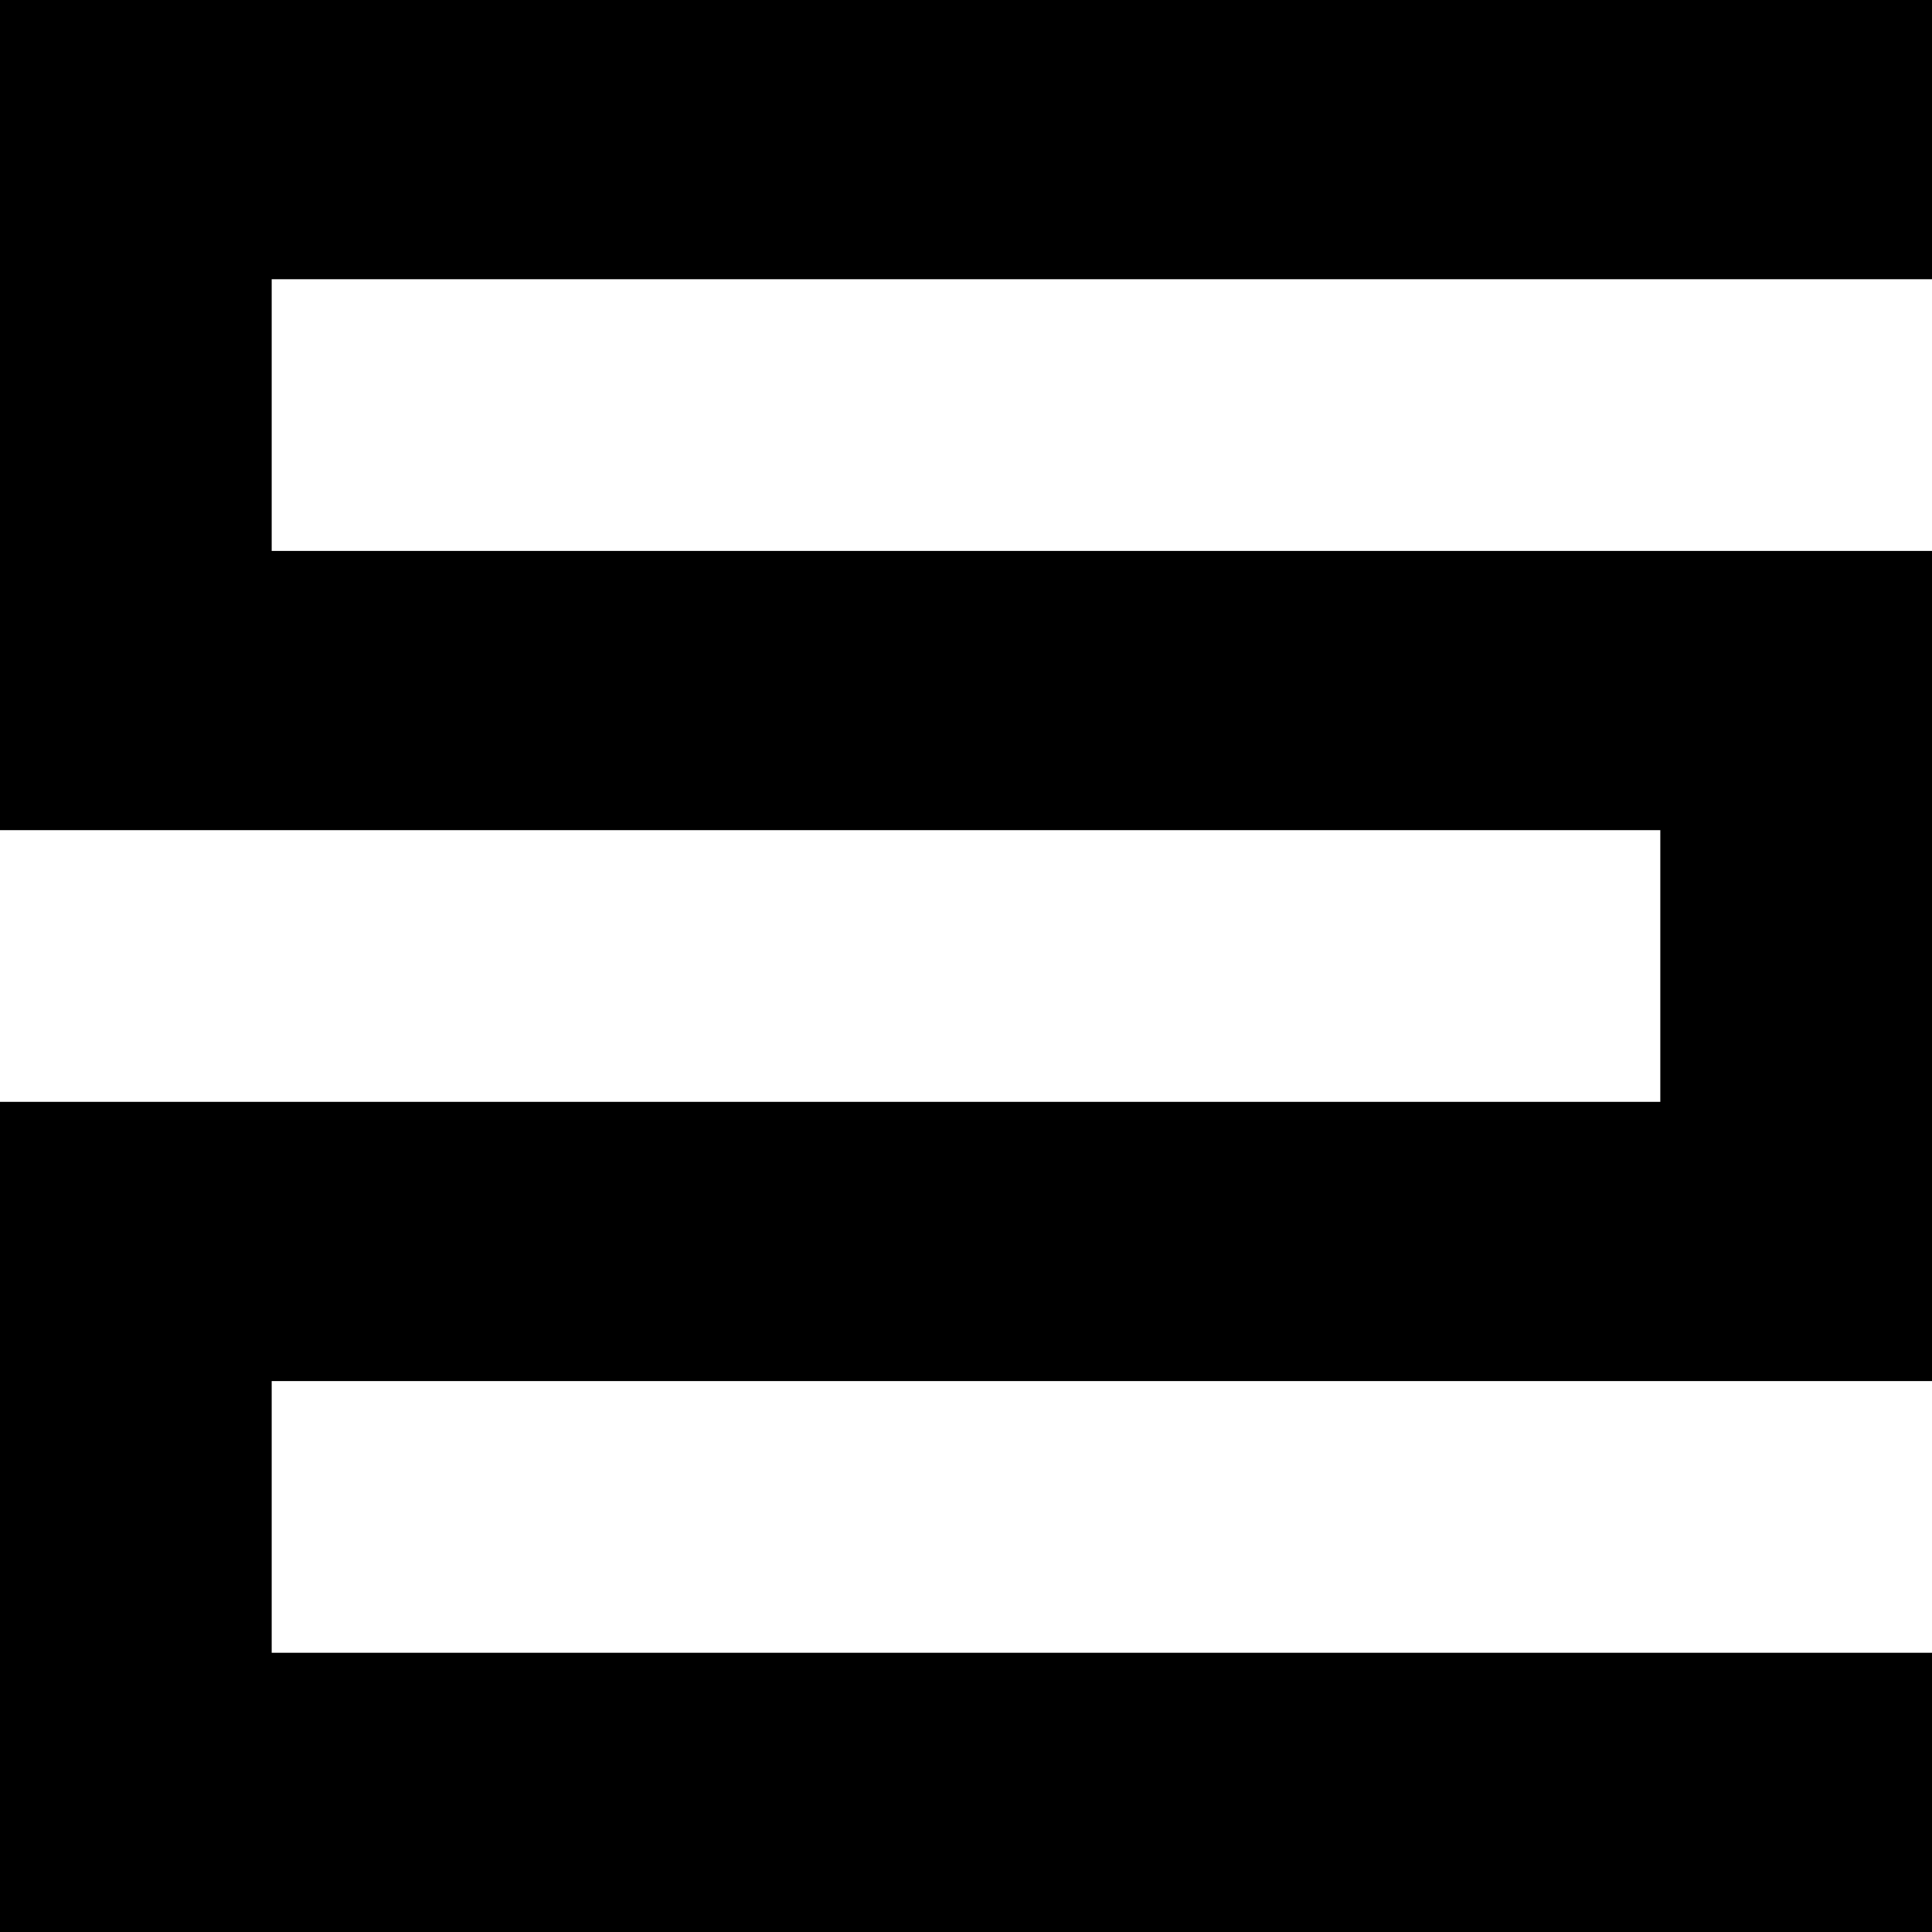
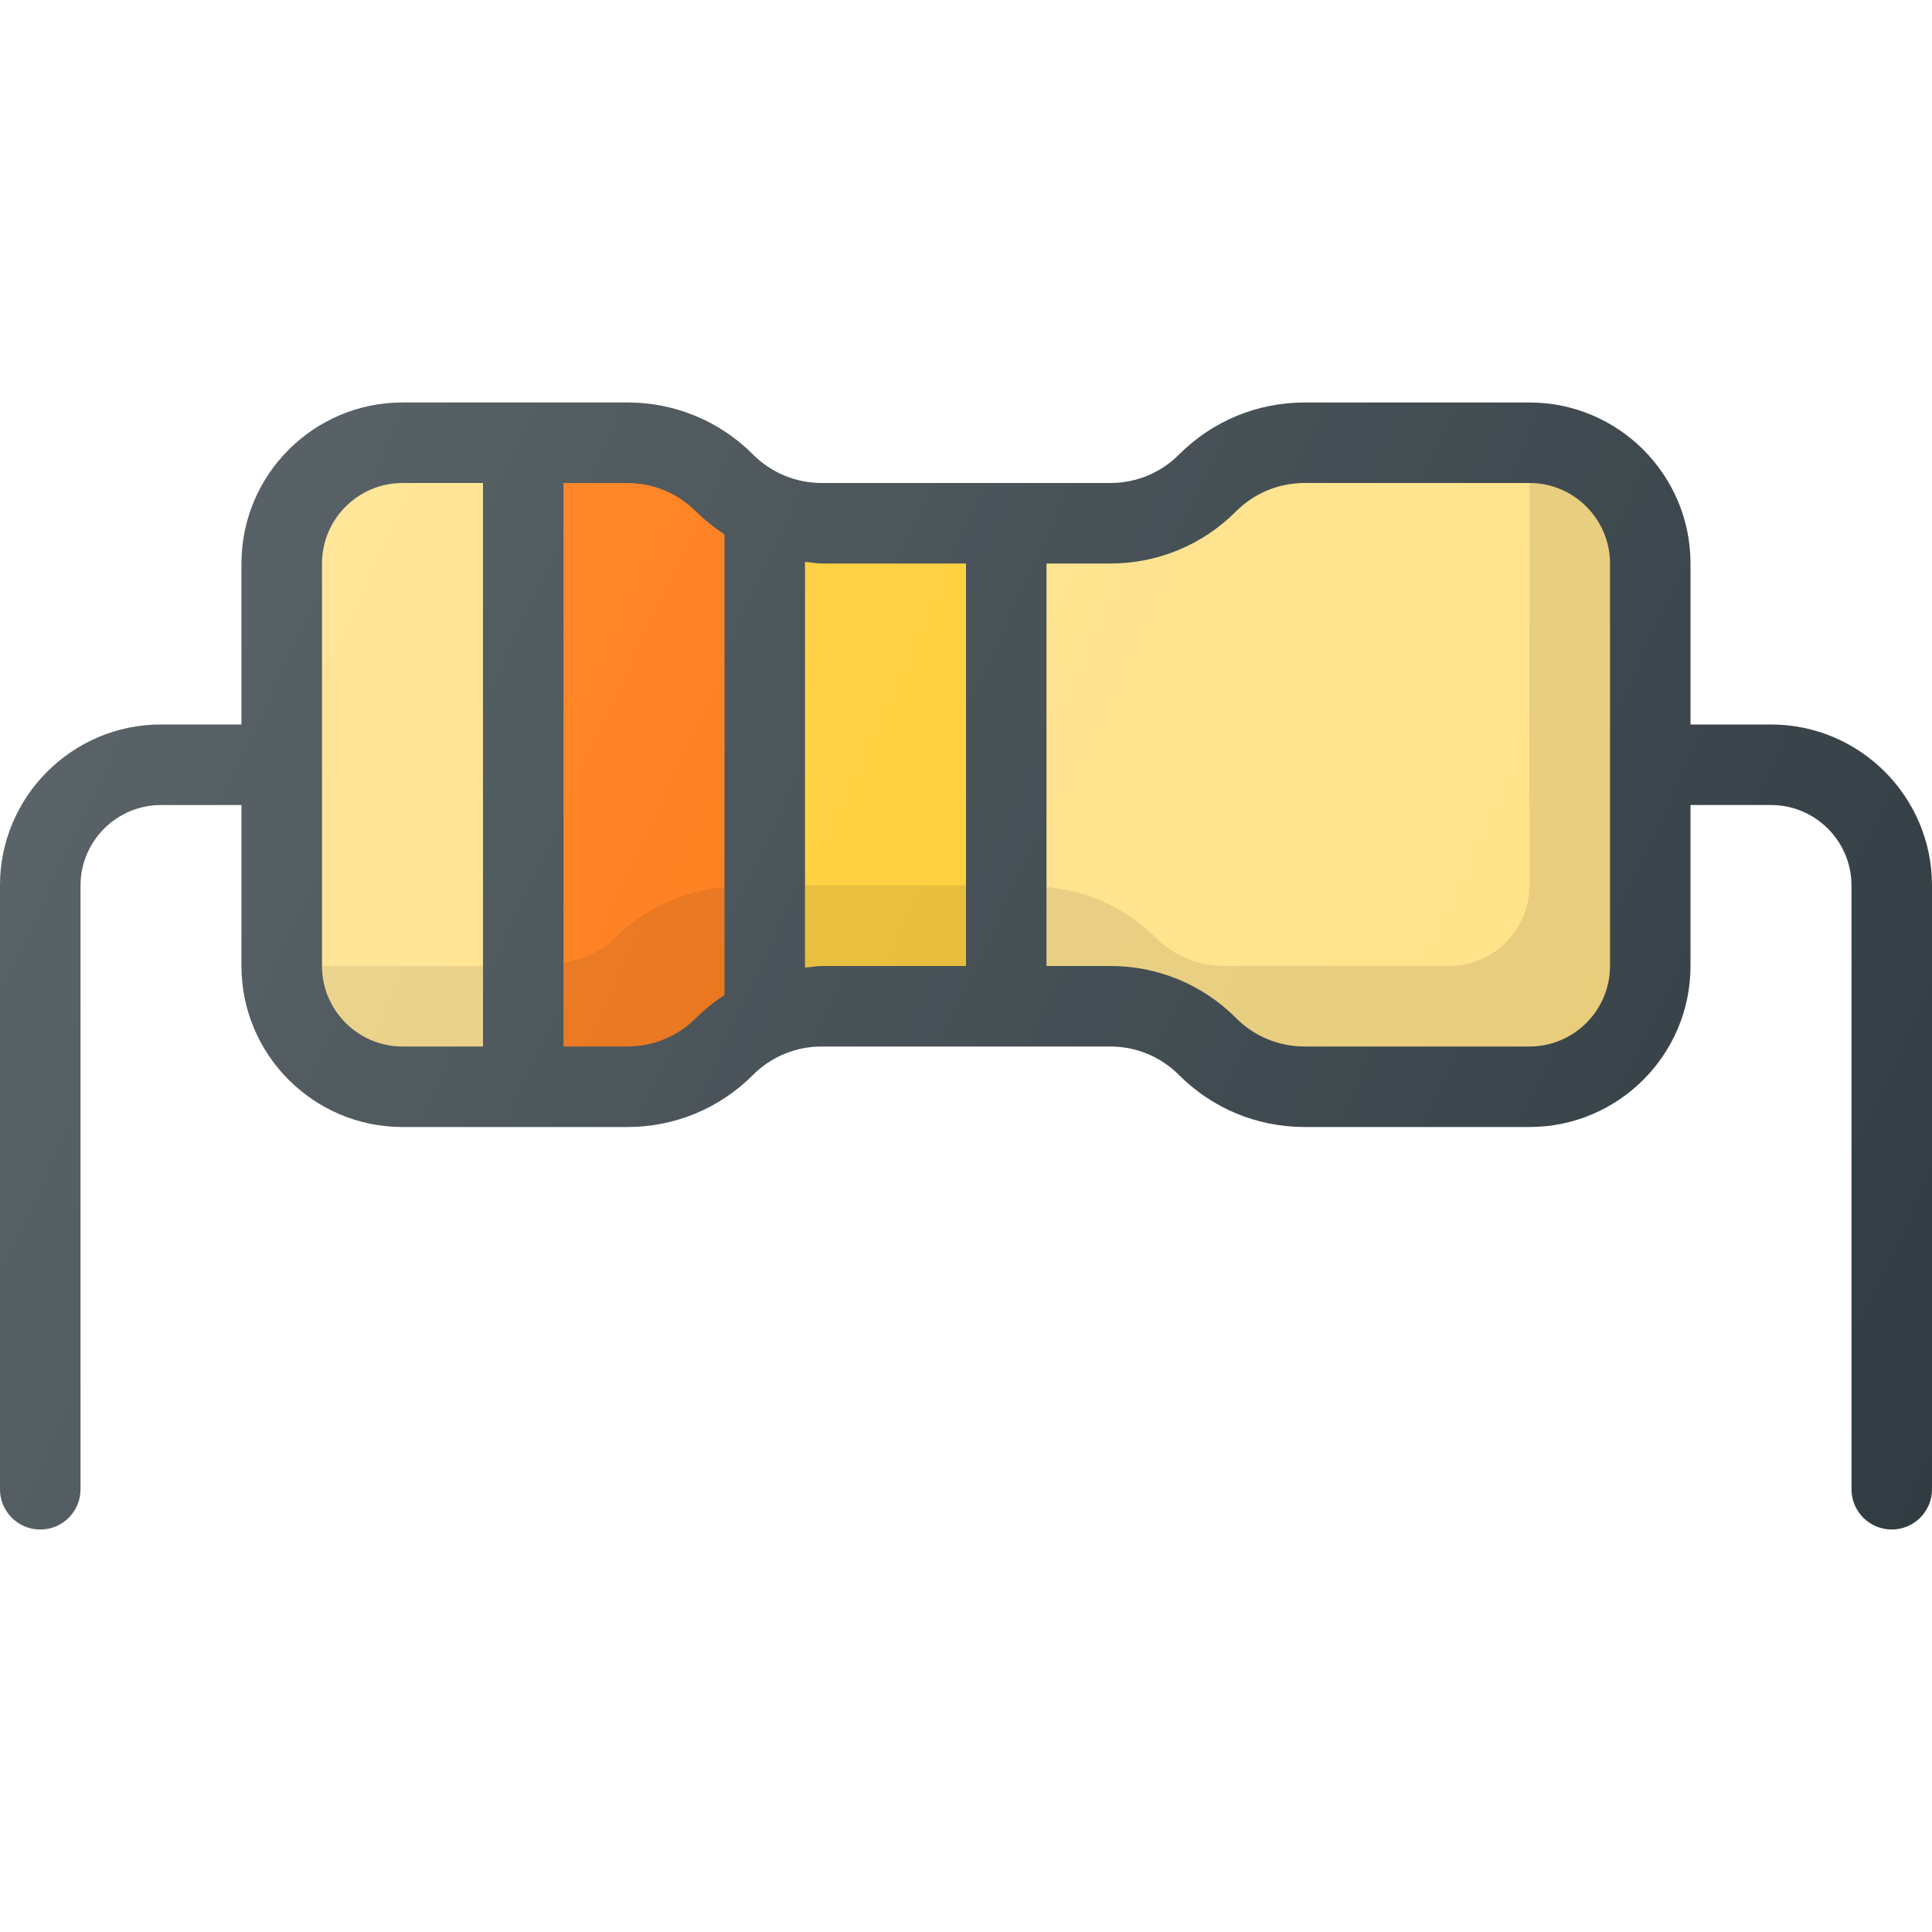
- <svg xmlns="http://www.w3.org/2000/svg" version="1.0" width="512pt" height="512pt" viewBox="0 0 512 512" preserveAspectRatio="xMidYMid meet">
-   <g transform="translate(0,512) scale(0.1,-0.1)" fill="#000000" stroke="none">
-     <path d="M0 4020 l0 -1100 2200 0 2200 0 0 -360 0 -360 -2200 0 -2200 0 0 -1100 0 -1100 2560 0 2560 0 0 370 0 370 -2200 0 -2200 0 0 360 0 360 2200 0 2200 0 0 1100 0 1100 -2200 0 -2200 0 0 360 0 360 2200 0 2200 0 0 370 0 370 -2560 0 -2560 0 0 -1100z" />
-   </g>
+ <svg xmlns="http://www.w3.org/2000/svg" xml:space="preserve" id="electronics" x="0" y="0" version="1.1" viewBox="0 0 24 24">
+   <path fill="#303C42" d="M22 9h-1V7c0-1.103-.897-2-2-2h-2.793c-.59 0-1.144.23-1.56.646a1.2 1.2 0 0 1-.854.354h-3.586a1.2 1.2 0 0 1-.853-.354A2.192 2.192 0 0 0 7.793 5H5c-1.103 0-2 .897-2 2v2H2c-1.103 0-2 .897-2 2v7.5a.5.5 0 1 0 1 0V11c0-.551.449-1 1-1h1v2c0 1.103.897 2 2 2h2.793c.59 0 1.144-.23 1.56-.646a1.2 1.2 0 0 1 .854-.354h3.586a1.2 1.2 0 0 1 .853.354c.417.417.972.646 1.561.646H19c1.103 0 2-.897 2-2v-2h1c.551 0 1 .449 1 1v7.5a.5.5 0 1 0 1 0V11c0-1.103-.897-2-2-2z" />
+   <path fill="#FFE082" d="M4 12V7c0-.551.449-1 1-1h1v7H5c-.551 0-1-.449-1-1z" />
+   <path fill="#FF6F00" d="M7.793 13H7V6h.793a1.2 1.2 0 0 1 .853.354c.11.108.228.203.354.285v5.722a2.222 2.222 0 0 0-.354.285 1.2 1.2 0 0 1-.853.354z" />
+   <path fill="#FFCA28" d="M10 12.02V6.98c.07.006.137.02.207.02H12v5h-1.793c-.07 0-.138.014-.207.02z" />
+   <path fill="#FFE082" d="M20 12c0 .551-.449 1-1 1h-2.793a1.2 1.2 0 0 1-.853-.354A2.192 2.192 0 0 0 13.793 12H13V7h.793c.59 0 1.144-.23 1.56-.646A1.2 1.2 0 0 1 16.208 6H19c.551 0 1 .449 1 1v5z" />
+   <path d="M5 13h1v-1H4c0 .551.449 1 1 1zM7 11.96V13h.793a1.2 1.2 0 0 0 .853-.354c.11-.108.228-.203.354-.285v-1.34c-.51.047-.986.258-1.354.625-.176.177-.405.27-.646.313zM10 12.02c.07-.006.137-.02.207-.02H12v-1h-2v1.02zM19 6v5c0 .551-.449 1-1 1h-2.793a1.2 1.2 0 0 1-.853-.354A2.183 2.183 0 0 0 13 11.02V12h.793c.59 0 1.144.23 1.56.646a1.2 1.2 0 0 0 .854.354H19c.551 0 1-.449 1-1V7c0-.551-.449-1-1-1z" opacity=".1" />
+   <linearGradient id="SVGID_1_" x1="1.218" x2="24.017" y1="7.944" y2="18.575" gradientUnits="userSpaceOnUse">
+     <stop offset="0" stop-color="#FFF" stop-opacity=".2" />
+     <stop offset="1" stop-color="#FFF" stop-opacity="0" />
+   </linearGradient>
+   <path fill="url(#SVGID_1_)" d="M22 9h-1V7c0-1.103-.897-2-2-2h-2.793c-.59 0-1.144.23-1.56.646a1.2 1.2 0 0 1-.854.354h-3.586a1.2 1.2 0 0 1-.853-.354A2.192 2.192 0 0 0 7.793 5H5c-1.103 0-2 .897-2 2v2H2c-1.103 0-2 .897-2 2v7.5a.5.5 0 1 0 1 0V11c0-.551.449-1 1-1h1v2c0 1.103.897 2 2 2h2.793c.59 0 1.144-.23 1.56-.646a1.2 1.2 0 0 1 .854-.354h3.586a1.2 1.2 0 0 1 .853.354c.417.417.972.646 1.561.646H19c1.103 0 2-.897 2-2v-2h1c.551 0 1 .449 1 1v7.5a.5.5 0 1 0 1 0V11c0-1.103-.897-2-2-2z" />
</svg>
